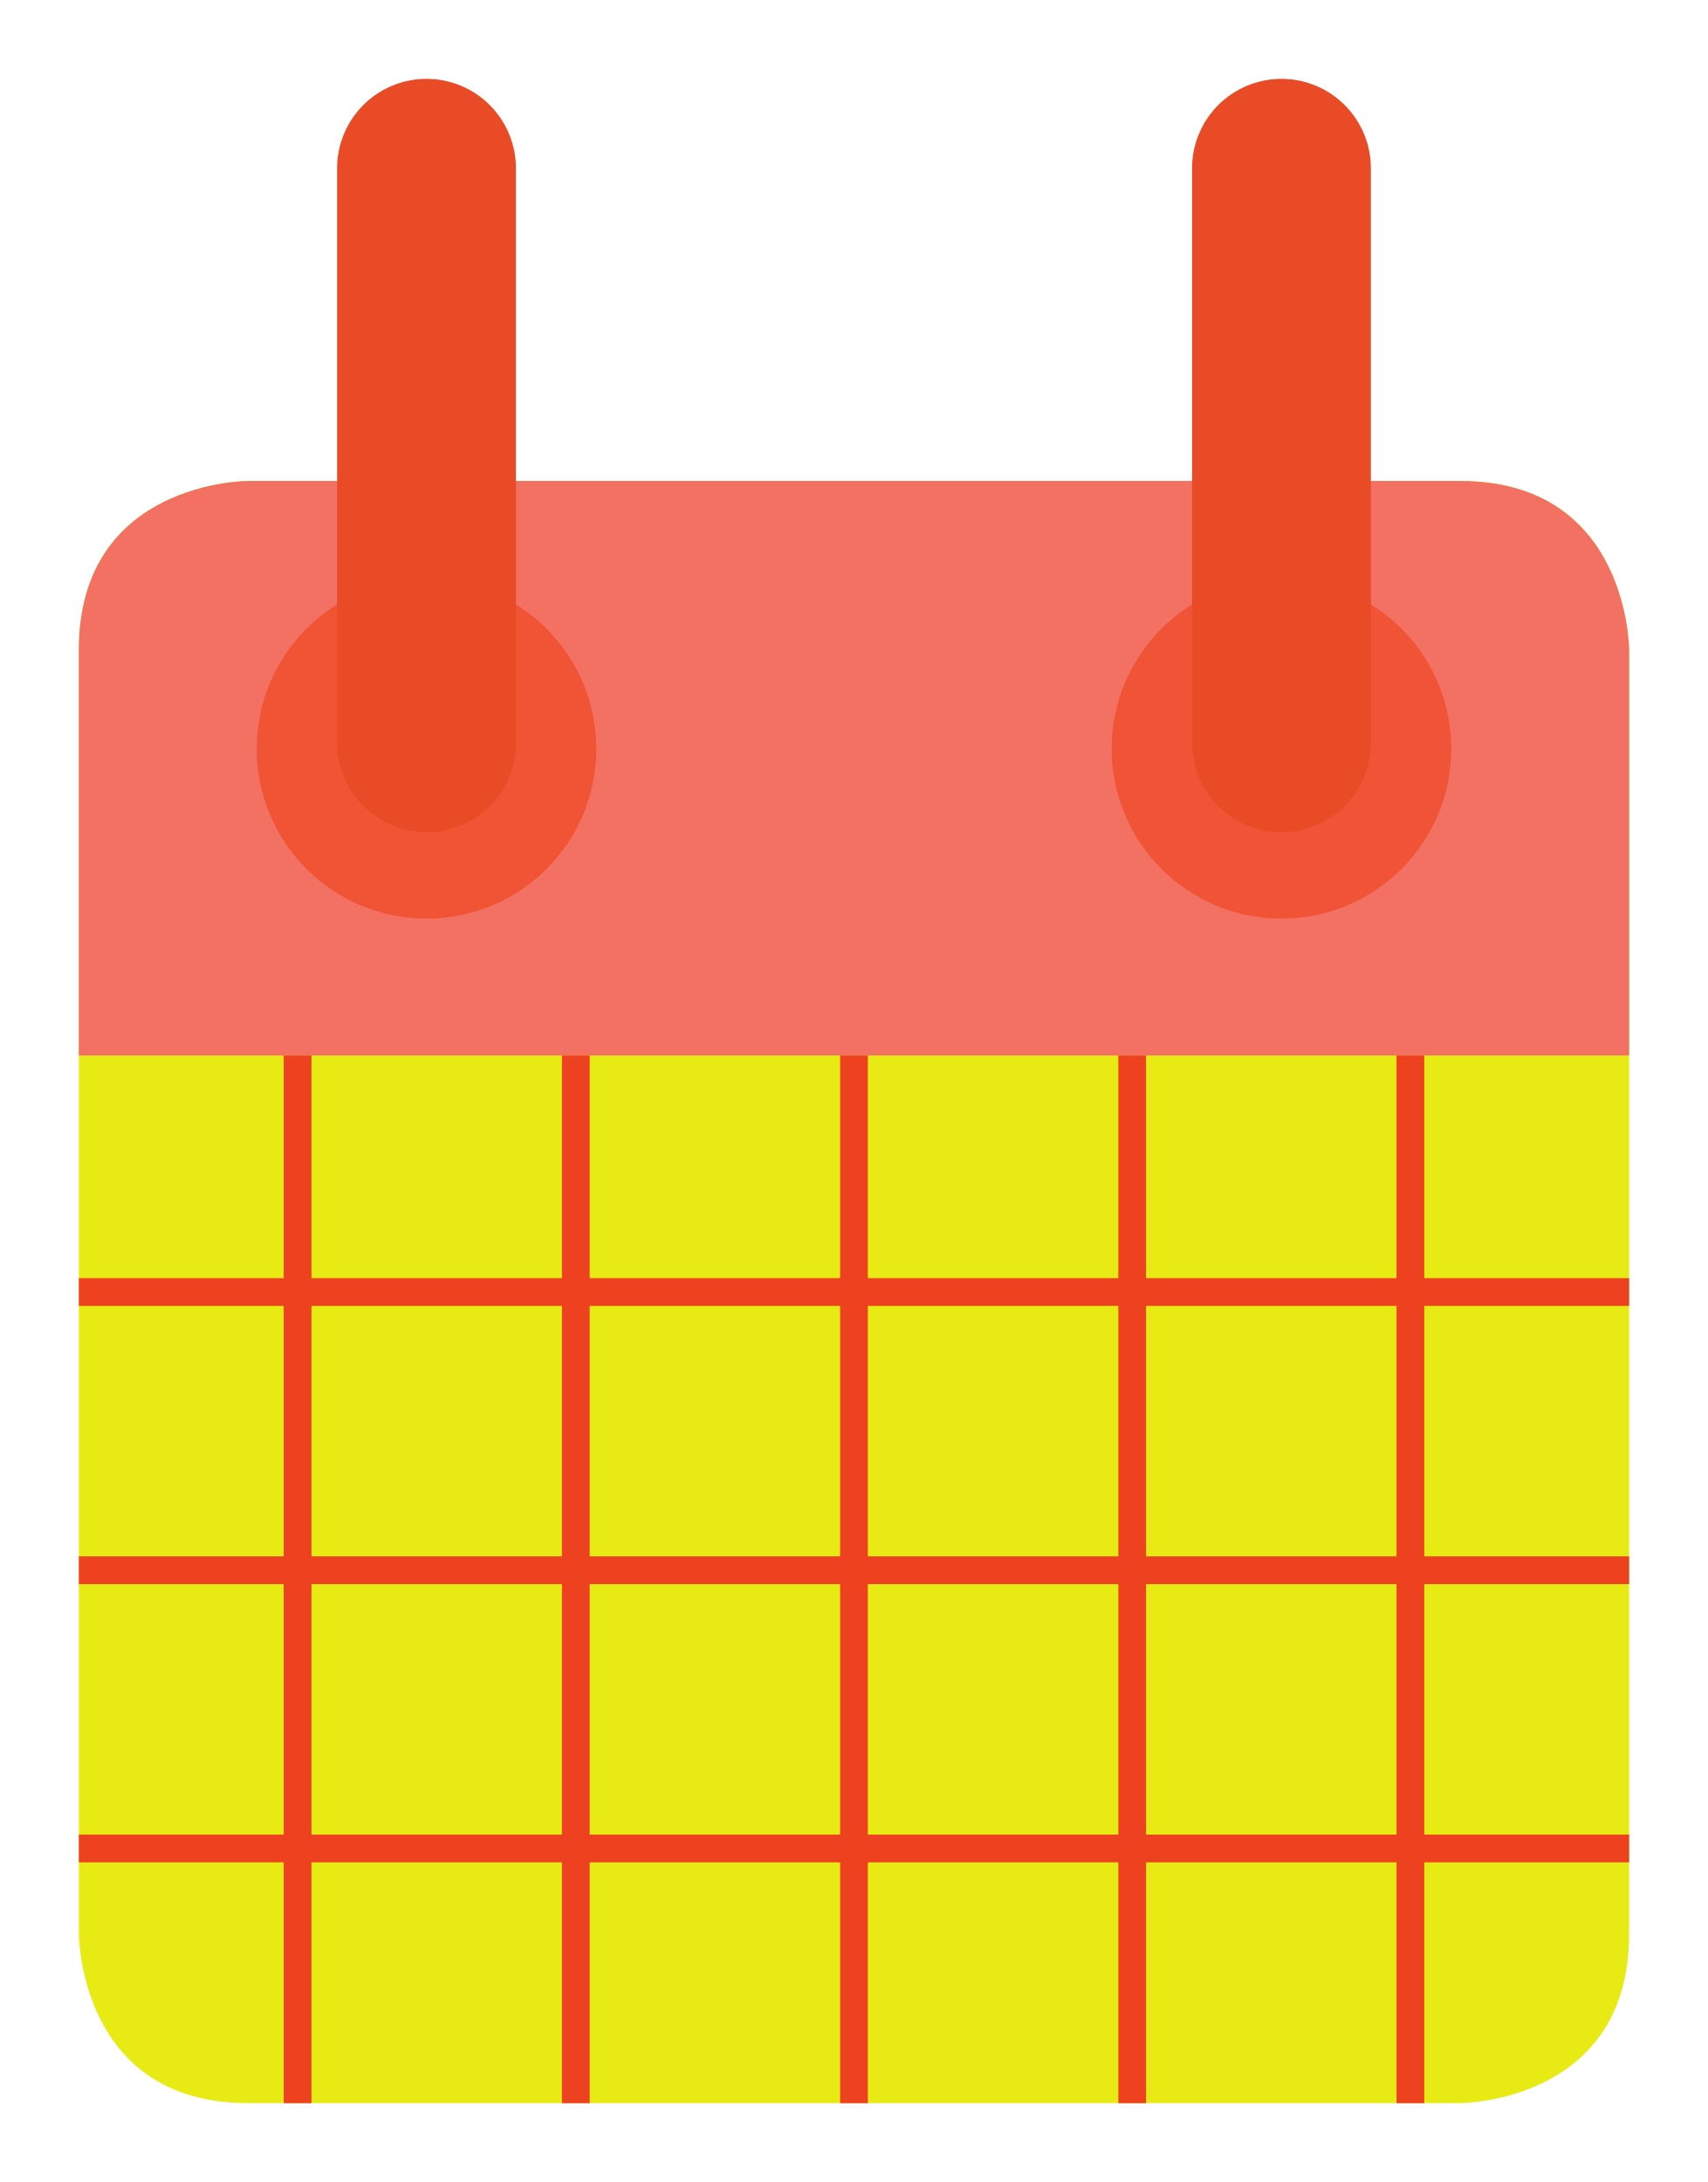
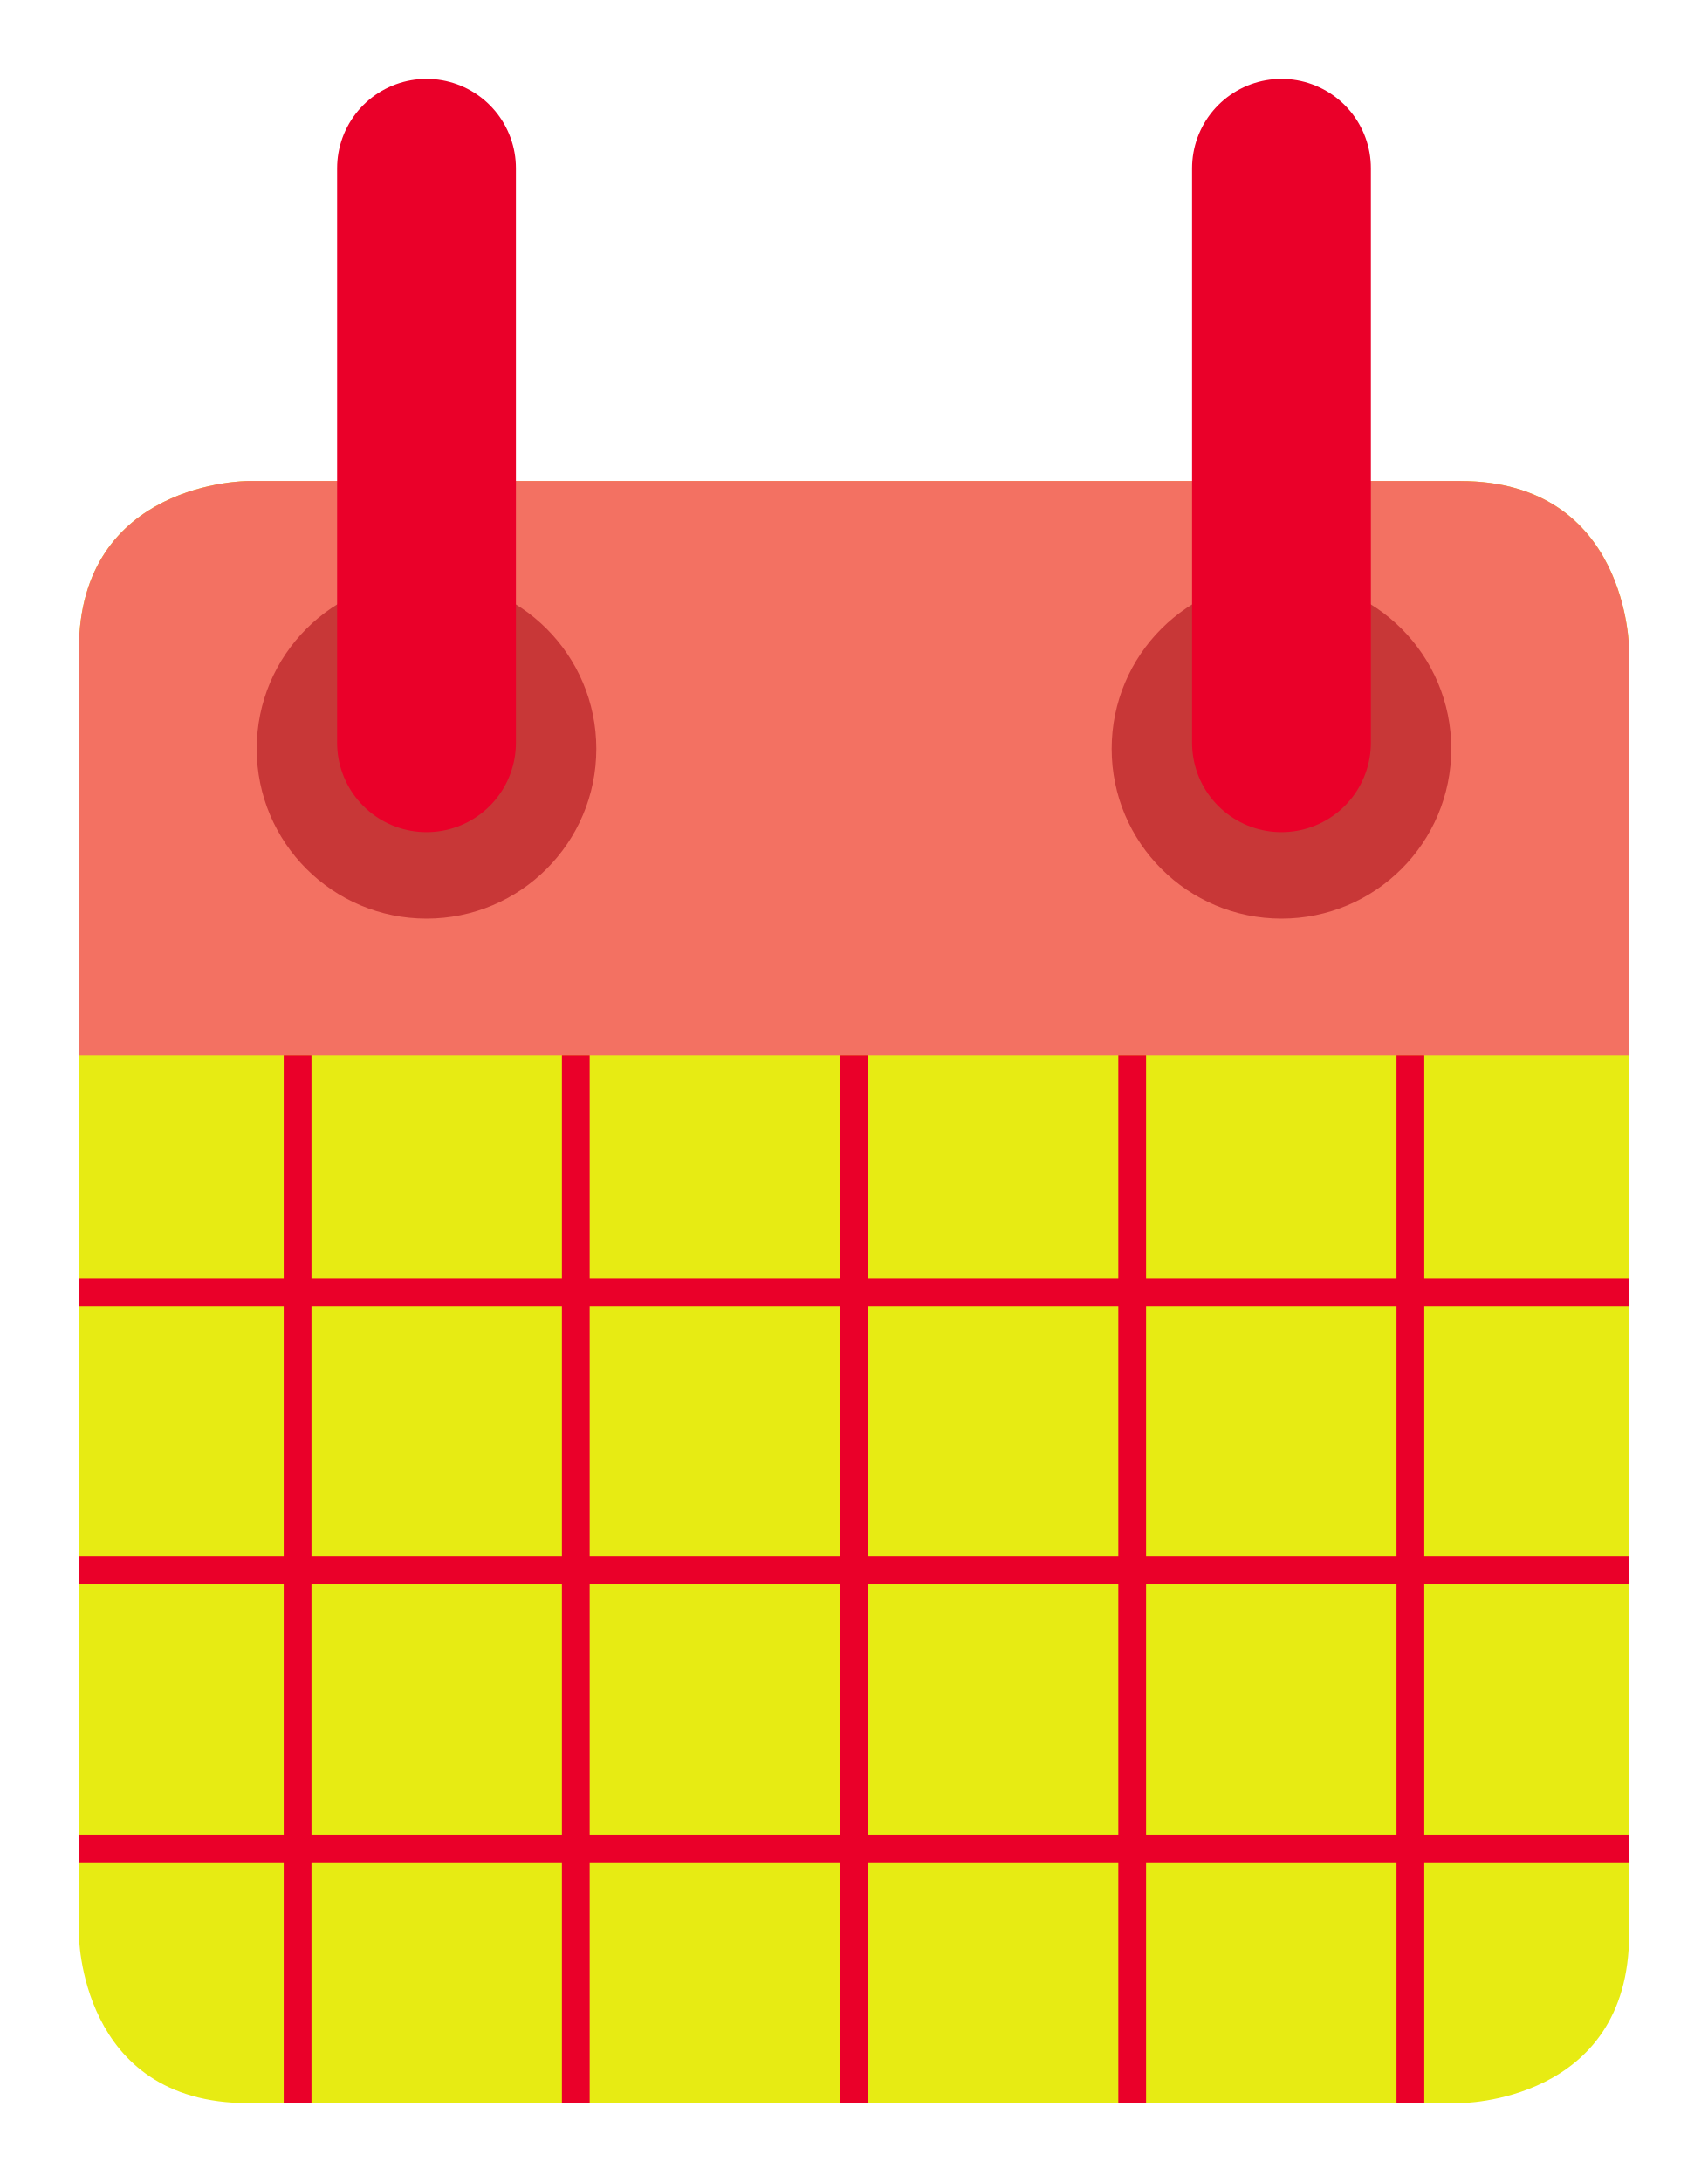
<svg xmlns="http://www.w3.org/2000/svg" width="10.83mm" height="13.835mm" viewBox="0 0 10.83 13.835" version="1.1" id="svg856">
  <defs id="defs850">
    <clipPath id="clipPath748" clipPathUnits="userSpaceOnUse">
      <path id="path746" d="M 0,0 H 1280 V 3100 H 0 Z" />
    </clipPath>
  </defs>
  <g id="layer1" transform="translate(68.91497,-12.45382)">
    <g id="g742" transform="matrix(0.3527778,0,0,-0.3527778,-261.8547,303.2899)">
      <g clip-path="url(#clipPath748)" id="g744">
        <g transform="translate(551.3702,815.772)" id="g750">
          <path id="path752" style="fill:#e7eb13;fill-opacity:1;fill-rule:nonzero;stroke:none" d="m 0,0 c 0,0 -3.037,0 -3.037,-3.037 v -23.08 c 0,0 0,-3.037 3.037,-3.037 h 21.79 c 0,0 3.037,0 3.037,3.037 v 23.08 c 0,0 0,3.037 -3.037,3.037 z" />
        </g>
        <g transform="translate(576.197,805.4463)" id="g754">
          <path id="path756" style="fill:#f37162;fill-opacity:1;fill-rule:nonzero;stroke:none" d="m 0,0 v 7.289 c 0,0 0,3.037 -3.037,3.037 h -21.79 c 0,0 -3.037,0 -3.037,-3.037 V 0 Z" />
        </g>
-         <g transform="translate(554.5818,807.9067)" id="g758">
-           <path id="path760" style="fill:#f05435;fill-opacity:1;fill-rule:nonzero;stroke:none" d="M 0,0 C 1.686,0 3.052,1.366 3.052,3.052 3.052,4.738 1.686,6.104 0,6.104 -1.686,6.104 -3.052,4.738 -3.052,3.052 -3.052,1.366 -1.686,0 0,0" />
+         <g transform="translate(554.5818,807.9067)" id="g758" style="fill:#c83737">
+           <path id="path760" style="fill:#c83737;fill-opacity:1;fill-rule:nonzero;stroke:none" d="M 0,0 C 1.686,0 3.052,1.366 3.052,3.052 3.052,4.738 1.686,6.104 0,6.104 -1.686,6.104 -3.052,4.738 -3.052,3.052 -3.052,1.366 -1.686,0 0,0" />
        </g>
-         <g transform="translate(569.9486,807.9067)" id="g762">
-           <path id="path764" style="fill:#f05335;fill-opacity:1;fill-rule:nonzero;stroke:none" d="M 0,0 C 1.686,0 3.052,1.366 3.052,3.052 3.052,4.738 1.686,6.104 0,6.104 -1.686,6.104 -3.052,4.738 -3.052,3.052 -3.052,1.366 -1.686,0 0,0" />
+         <g transform="translate(569.9486,807.9067)" id="g762" style="fill:#c83737">
+           <path id="path764" style="fill:#c83737;fill-opacity:1;fill-rule:nonzero;stroke:none" d="M 0,0 C 1.686,0 3.052,1.366 3.052,3.052 3.052,4.738 1.686,6.104 0,6.104 -1.686,6.104 -3.052,4.738 -3.052,3.052 -3.052,1.366 -1.686,0 0,0" />
        </g>
      </g>
    </g>
    <g transform="matrix(0.3527778,0,0,-0.3527778,-60.7895,17.16317)" id="g766">
-       <path id="path768" style="fill:none;stroke:#e84b25;stroke-width:3.214;stroke-linecap:round;stroke-linejoin:miter;stroke-miterlimit:4;stroke-dasharray:none;stroke-opacity:1" d="M 0,0 V 10.325" />
+       <path id="path768" style="fill:none;stroke:#ea0029;stroke-width:3.214;stroke-linecap:round;stroke-linejoin:miter;stroke-miterlimit:4;stroke-dasharray:none;stroke-opacity:1" d="M 0,0 V 10.325" />
    </g>
    <g transform="matrix(0.3527778,0,0,-0.3527778,-66.21053,17.16317)" id="g770">
-       <path id="path772" style="fill:none;stroke:#e84b25;stroke-width:3.214;stroke-linecap:round;stroke-linejoin:miter;stroke-miterlimit:4;stroke-dasharray:none;stroke-opacity:1" d="M 0,0 V 10.325" />
+       <path id="path772" style="fill:#000000;stroke:#ea0029;stroke-width:3.214;stroke-linecap:round;stroke-linejoin:miter;stroke-miterlimit:4;stroke-dasharray:none;stroke-opacity:1;fill-opacity:1" d="M 0,0 V 10.325" />
    </g>
-     <path d="m -68.415,20.646 h 9.83" style="fill:none;stroke:#ee411f;stroke-width:0.176;stroke-linecap:butt;stroke-linejoin:miter;stroke-miterlimit:4;stroke-dasharray:none;stroke-opacity:1" id="path776" />
-     <path d="m -68.415,22.41 h 9.83" style="fill:none;stroke:#ee411f;stroke-width:0.176;stroke-linecap:butt;stroke-linejoin:miter;stroke-miterlimit:4;stroke-dasharray:none;stroke-opacity:1" id="path780" />
-     <path d="m -68.415,24.174 h 9.83" style="fill:none;stroke:#ee411f;stroke-width:0.176;stroke-linecap:butt;stroke-linejoin:miter;stroke-miterlimit:4;stroke-dasharray:none;stroke-opacity:1" id="path784" />
-     <path d="m -67.028,19.146 v 6.643" style="fill:none;stroke:#ee411f;stroke-width:0.176;stroke-linecap:butt;stroke-linejoin:miter;stroke-miterlimit:4;stroke-dasharray:none;stroke-opacity:1" id="path788" />
-     <path d="m -65.264,19.146 v 6.643" style="fill:none;stroke:#ee411f;stroke-width:0.176;stroke-linecap:butt;stroke-linejoin:miter;stroke-miterlimit:4;stroke-dasharray:none;stroke-opacity:1" id="path792" />
-     <path d="m -63.5,19.146 v 6.643" style="fill:none;stroke:#ee411f;stroke-width:0.176;stroke-linecap:butt;stroke-linejoin:miter;stroke-miterlimit:4;stroke-dasharray:none;stroke-opacity:1" id="path796" />
-     <path d="m -61.736,19.146 v 6.643" style="fill:none;stroke:#ee411f;stroke-width:0.176;stroke-linecap:butt;stroke-linejoin:miter;stroke-miterlimit:4;stroke-dasharray:none;stroke-opacity:1" id="path800" />
-     <path d="m -59.972,19.146 v 6.643" style="fill:none;stroke:#ee411f;stroke-width:0.176;stroke-linecap:butt;stroke-linejoin:miter;stroke-miterlimit:4;stroke-dasharray:none;stroke-opacity:1" id="path804" />
+     <path d="m -68.415,20.646 h 9.83" style="fill:none;stroke:#ea0029;stroke-width:0.176;stroke-linecap:butt;stroke-linejoin:miter;stroke-miterlimit:4;stroke-dasharray:none;stroke-opacity:1" id="path776" />
+     <path d="m -68.415,22.41 h 9.83" style="fill:none;stroke:#ea0029;stroke-width:0.176;stroke-linecap:butt;stroke-linejoin:miter;stroke-miterlimit:4;stroke-dasharray:none;stroke-opacity:1" id="path780" />
+     <path d="m -68.415,24.174 h 9.83" style="fill:none;stroke:#ea0029;stroke-width:0.176;stroke-linecap:butt;stroke-linejoin:miter;stroke-miterlimit:4;stroke-dasharray:none;stroke-opacity:1" id="path784" />
+     <path d="m -67.028,19.146 v 6.643" style="fill:none;stroke:#ea0029;stroke-width:0.176;stroke-linecap:butt;stroke-linejoin:miter;stroke-miterlimit:4;stroke-dasharray:none;stroke-opacity:1" id="path788" />
+     <path d="m -65.264,19.146 v 6.643" style="fill:none;stroke:#ea0029;stroke-width:0.176;stroke-linecap:butt;stroke-linejoin:miter;stroke-miterlimit:4;stroke-dasharray:none;stroke-opacity:1" id="path792" />
+     <path d="m -63.5,19.146 v 6.643" style="fill:none;stroke:#ea0029;stroke-width:0.176;stroke-linecap:butt;stroke-linejoin:miter;stroke-miterlimit:4;stroke-dasharray:none;stroke-opacity:1" id="path796" />
+     <path d="m -61.736,19.146 v 6.643" style="fill:none;stroke:#ea0029;stroke-width:0.176;stroke-linecap:butt;stroke-linejoin:miter;stroke-miterlimit:4;stroke-dasharray:none;stroke-opacity:1" id="path800" />
+     <path d="m -59.972,19.146 v 6.643" style="fill:none;stroke:#ea0029;stroke-width:0.176;stroke-linecap:butt;stroke-linejoin:miter;stroke-miterlimit:4;stroke-dasharray:none;stroke-opacity:1" id="path804" />
  </g>
</svg>
